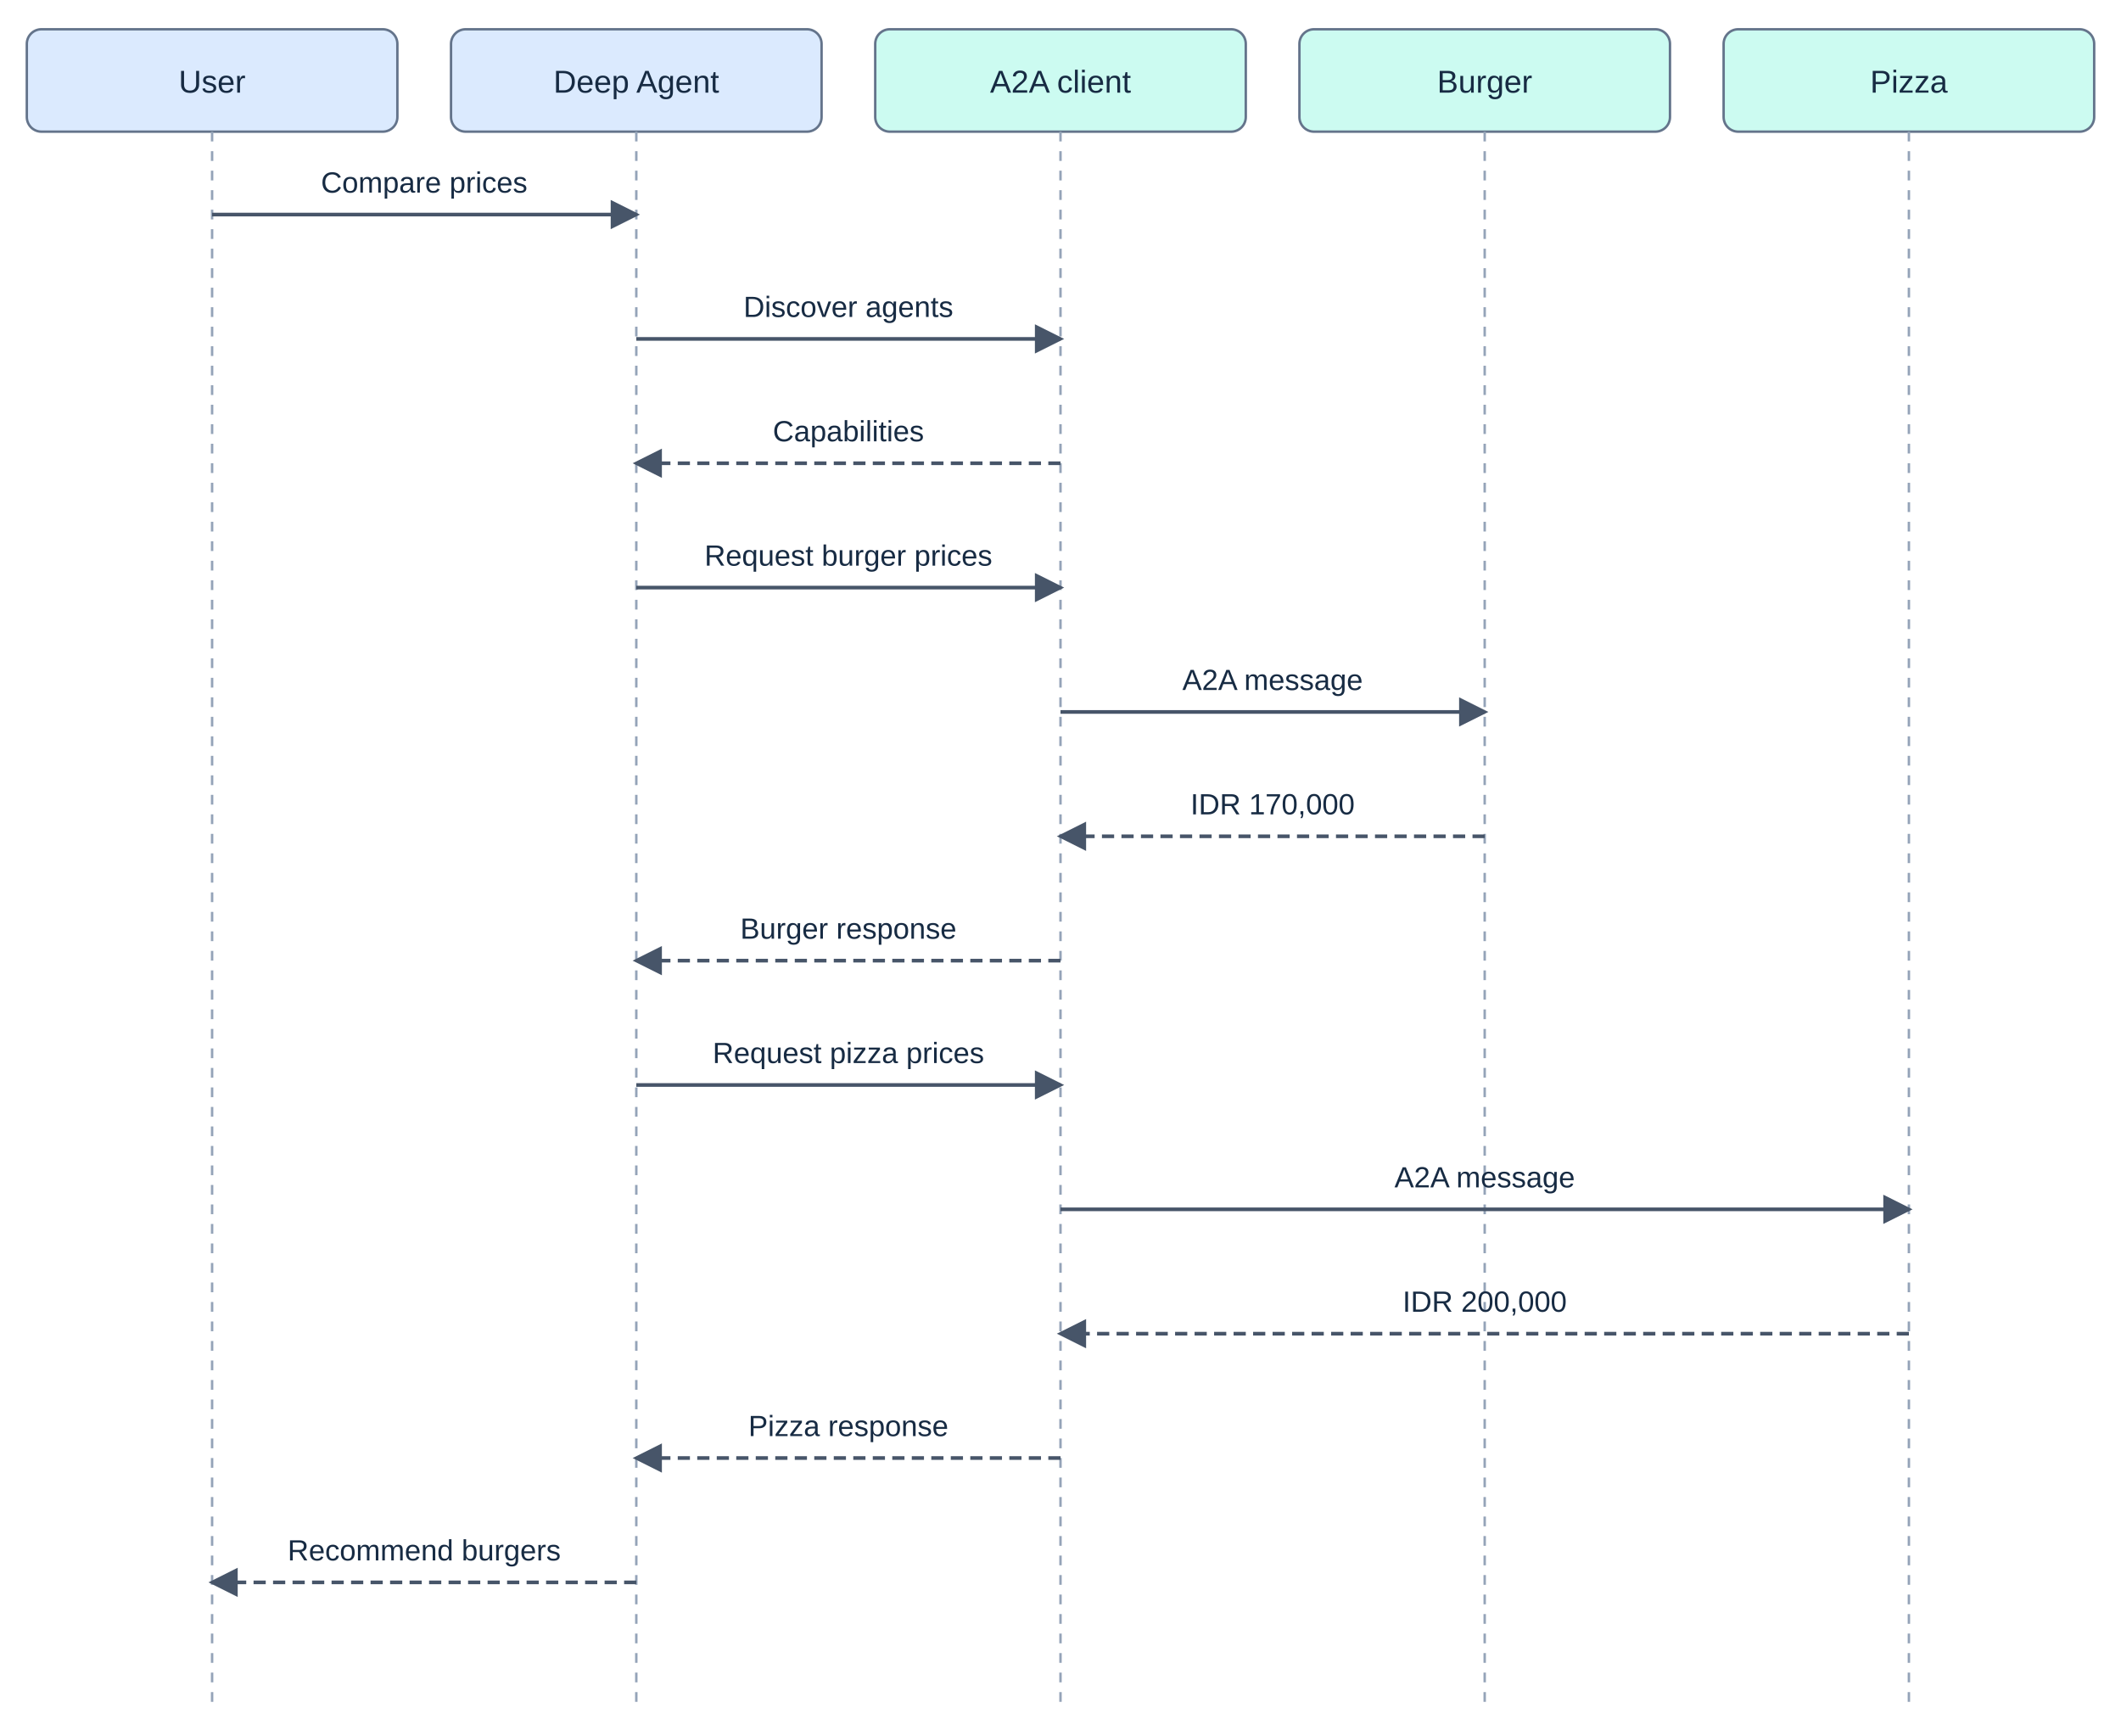
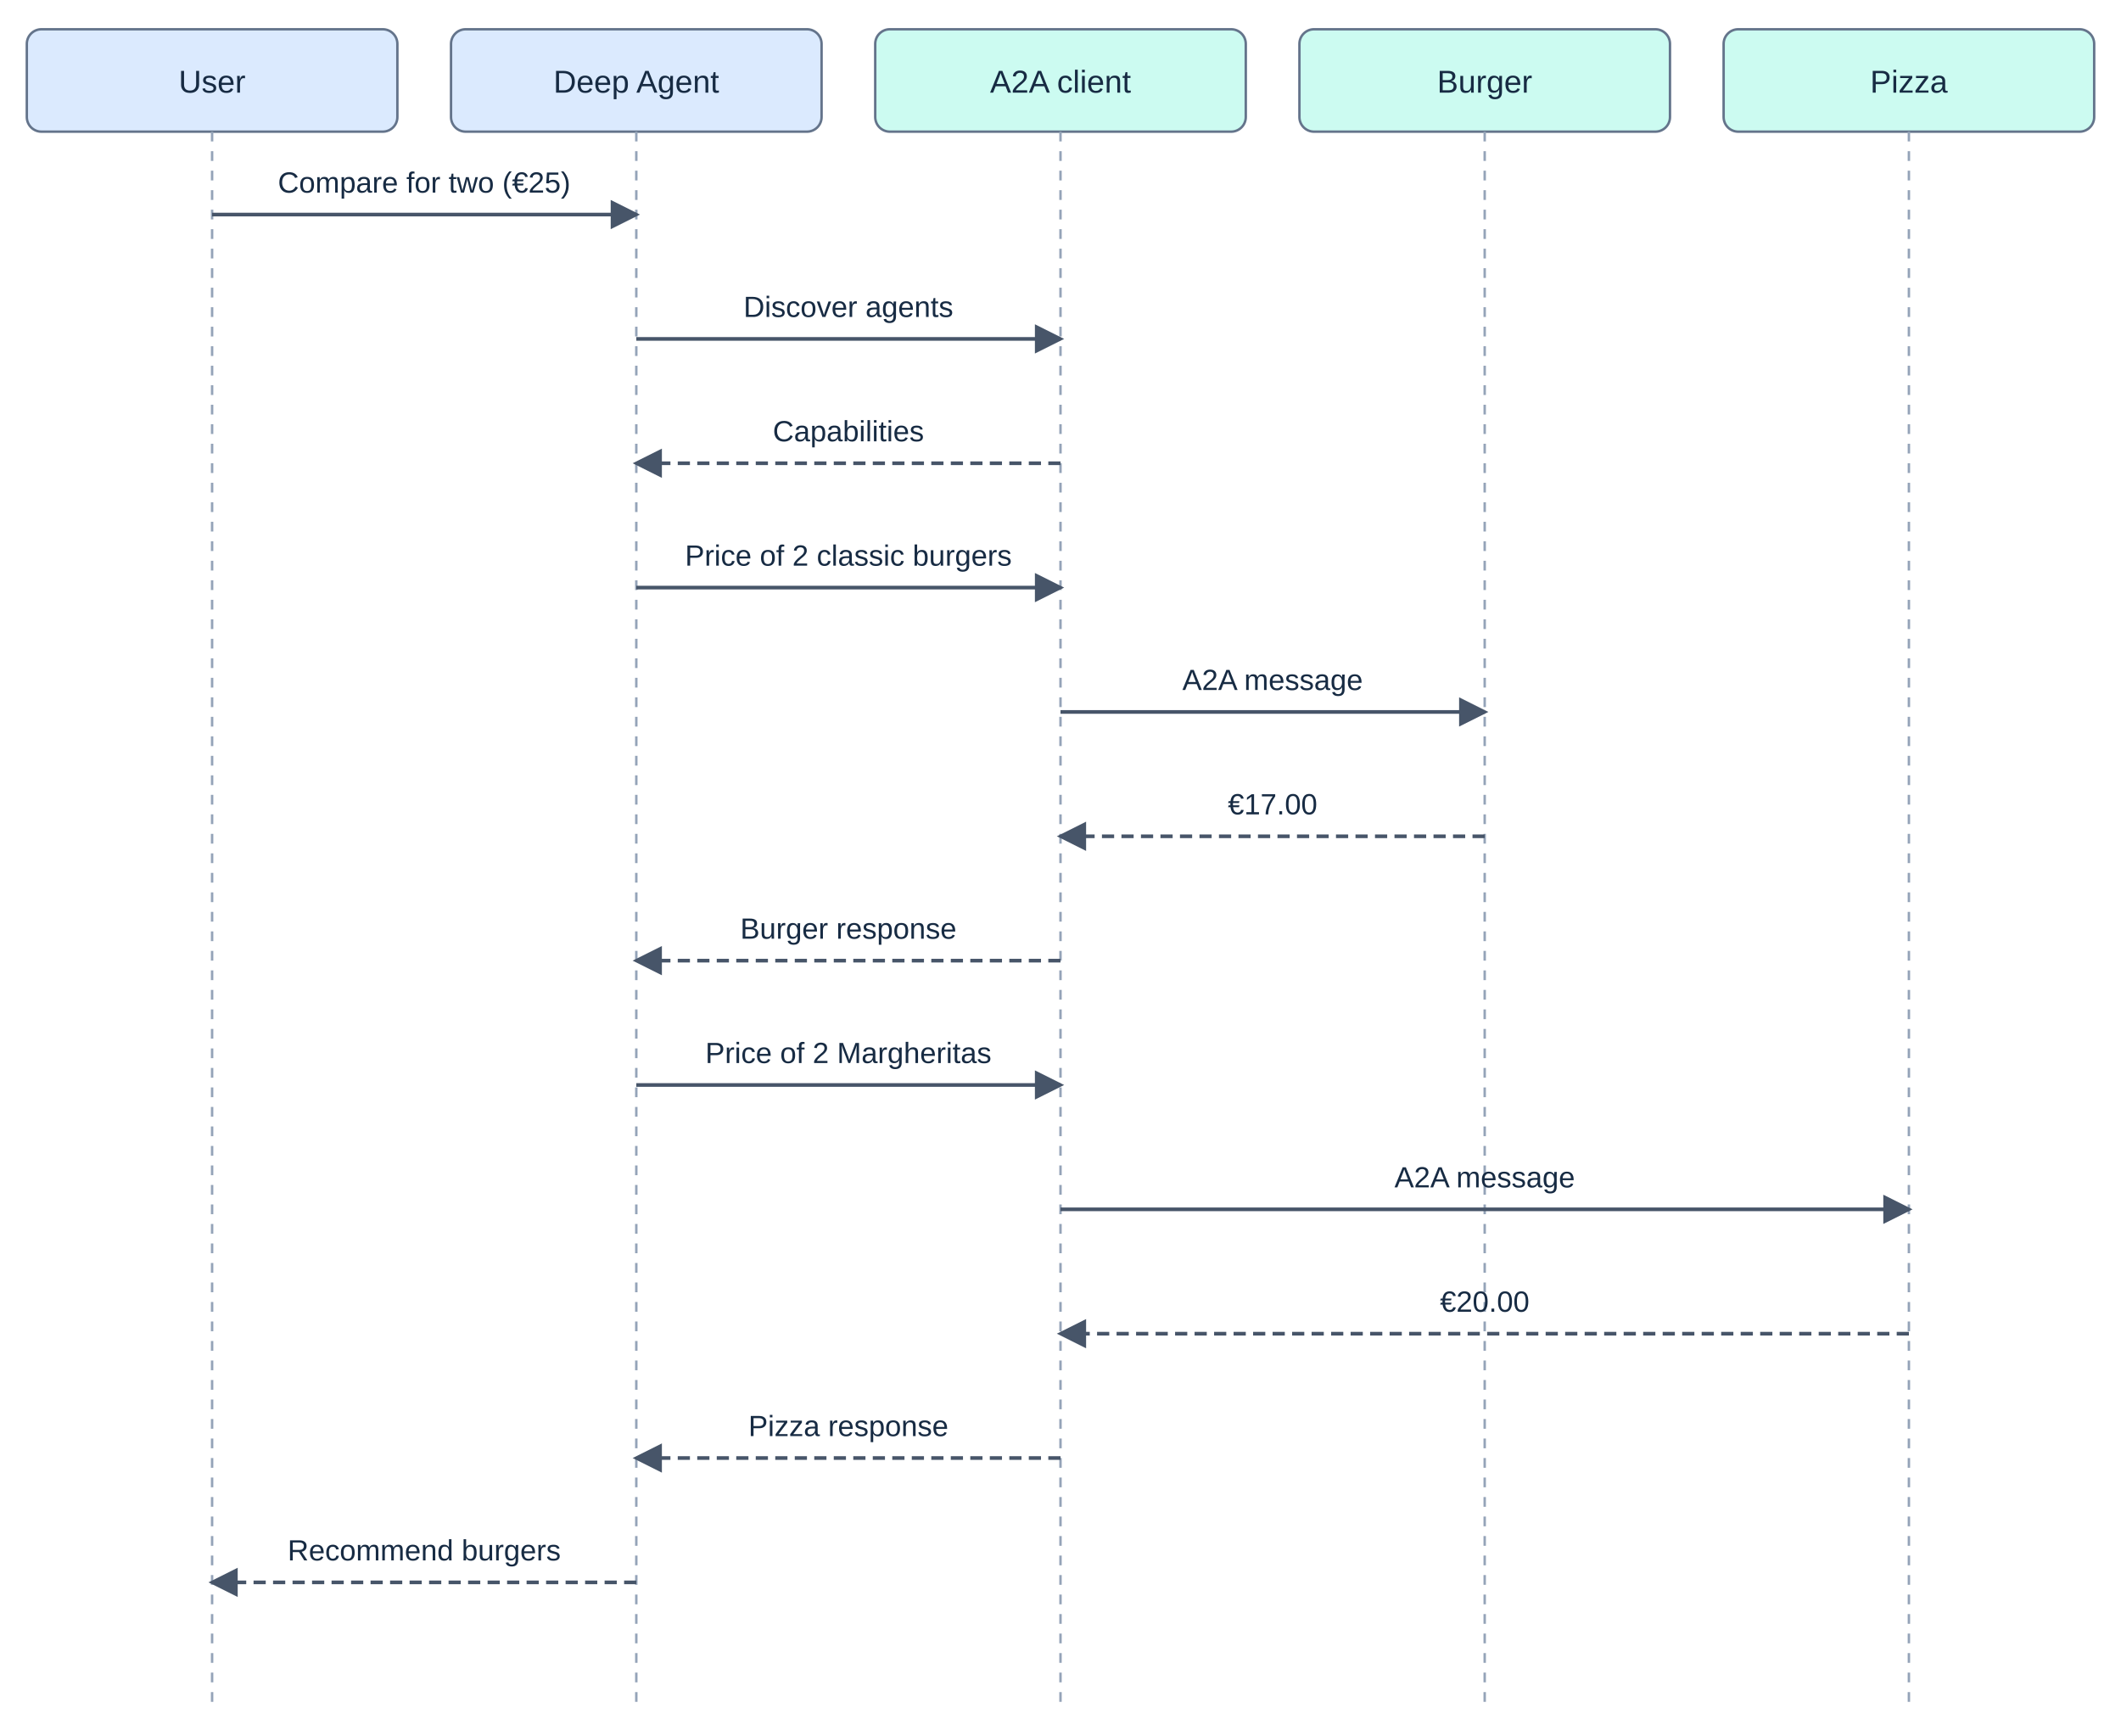
<svg xmlns="http://www.w3.org/2000/svg" viewBox="0 0 870 712" role="img">
  <rect width="100%" height="100%" fill="white" />
  <defs>
    <marker id="arrow" markerWidth="8" markerHeight="8" refX="7" refY="4" orient="auto">
      <path d="M0 0 L8 4 L0 8 Z" fill="#475569" />
    </marker>
  </defs>
  <rect x="11.0" y="12" width="152" height="42" rx="6" fill="#dbeafe" stroke="#64748b" />
  <text x="87.0" y="38" text-anchor="middle" font-family="Arial" font-size="13" fill="#172b43">User</text>
  <path d="M87.0 54 V700" stroke="#94a3b8" stroke-dasharray="4 4" />
  <rect x="185.0" y="12" width="152" height="42" rx="6" fill="#dbeafe" stroke="#64748b" />
  <text x="261.0" y="38" text-anchor="middle" font-family="Arial" font-size="13" fill="#172b43">Deep Agent</text>
  <path d="M261.0 54 V700" stroke="#94a3b8" stroke-dasharray="4 4" />
  <rect x="359.0" y="12" width="152" height="42" rx="6" fill="#ccfbf1" stroke="#64748b" />
  <text x="435.0" y="38" text-anchor="middle" font-family="Arial" font-size="13" fill="#172b43">A2A client</text>
  <path d="M435.0 54 V700" stroke="#94a3b8" stroke-dasharray="4 4" />
  <rect x="533.0" y="12" width="152" height="42" rx="6" fill="#ccfbf1" stroke="#64748b" />
  <text x="609.0" y="38" text-anchor="middle" font-family="Arial" font-size="13" fill="#172b43">Burger</text>
  <path d="M609.0 54 V700" stroke="#94a3b8" stroke-dasharray="4 4" />
  <rect x="707.0" y="12" width="152" height="42" rx="6" fill="#ccfbf1" stroke="#64748b" />
  <text x="783.0" y="38" text-anchor="middle" font-family="Arial" font-size="13" fill="#172b43">Pizza</text>
  <path d="M783.0 54 V700" stroke="#94a3b8" stroke-dasharray="4 4" />
  <path d="M87.0 88 H261.0" stroke="#475569" stroke-width="1.5" marker-end="url(#arrow)" />
-   <text x="174.0" y="79" text-anchor="middle" font-family="Arial" font-size="12" fill="#172b43">Compare prices</text>
+   <text x="174.0" y="79" text-anchor="middle" font-family="Arial" font-size="12" fill="#172b43">Compare for two (€25)</text>
  <path d="M261.0 139 H435.0" stroke="#475569" stroke-width="1.5" marker-end="url(#arrow)" />
  <text x="348.0" y="130" text-anchor="middle" font-family="Arial" font-size="12" fill="#172b43">Discover agents</text>
  <path d="M435.0 190 H261.0" stroke="#475569" stroke-width="1.5" stroke-dasharray="5 3" marker-end="url(#arrow)" />
  <text x="348.0" y="181" text-anchor="middle" font-family="Arial" font-size="12" fill="#172b43">Capabilities</text>
  <path d="M261.0 241 H435.0" stroke="#475569" stroke-width="1.5" marker-end="url(#arrow)" />
-   <text x="348.0" y="232" text-anchor="middle" font-family="Arial" font-size="12" fill="#172b43">Request burger prices</text>
+   <text x="348.0" y="232" text-anchor="middle" font-family="Arial" font-size="12" fill="#172b43">Price of 2 classic burgers</text>
  <path d="M435.0 292 H609.0" stroke="#475569" stroke-width="1.5" marker-end="url(#arrow)" />
  <text x="522.0" y="283" text-anchor="middle" font-family="Arial" font-size="12" fill="#172b43">A2A message</text>
  <path d="M609.0 343 H435.0" stroke="#475569" stroke-width="1.5" stroke-dasharray="5 3" marker-end="url(#arrow)" />
-   <text x="522.0" y="334" text-anchor="middle" font-family="Arial" font-size="12" fill="#172b43">IDR 170,000</text>
+   <text x="522.0" y="334" text-anchor="middle" font-family="Arial" font-size="12" fill="#172b43">€17.00</text>
  <path d="M435.0 394 H261.0" stroke="#475569" stroke-width="1.5" stroke-dasharray="5 3" marker-end="url(#arrow)" />
  <text x="348.0" y="385" text-anchor="middle" font-family="Arial" font-size="12" fill="#172b43">Burger response</text>
  <path d="M261.0 445 H435.0" stroke="#475569" stroke-width="1.5" marker-end="url(#arrow)" />
-   <text x="348.0" y="436" text-anchor="middle" font-family="Arial" font-size="12" fill="#172b43">Request pizza prices</text>
+   <text x="348.0" y="436" text-anchor="middle" font-family="Arial" font-size="12" fill="#172b43">Price of 2 Margheritas</text>
  <path d="M435.0 496 H783.0" stroke="#475569" stroke-width="1.5" marker-end="url(#arrow)" />
  <text x="609.0" y="487" text-anchor="middle" font-family="Arial" font-size="12" fill="#172b43">A2A message</text>
  <path d="M783.0 547 H435.0" stroke="#475569" stroke-width="1.5" stroke-dasharray="5 3" marker-end="url(#arrow)" />
-   <text x="609.0" y="538" text-anchor="middle" font-family="Arial" font-size="12" fill="#172b43">IDR 200,000</text>
+   <text x="609.0" y="538" text-anchor="middle" font-family="Arial" font-size="12" fill="#172b43">€20.00</text>
  <path d="M435.0 598 H261.0" stroke="#475569" stroke-width="1.5" stroke-dasharray="5 3" marker-end="url(#arrow)" />
  <text x="348.0" y="589" text-anchor="middle" font-family="Arial" font-size="12" fill="#172b43">Pizza response</text>
  <path d="M261.0 649 H87.0" stroke="#475569" stroke-width="1.5" stroke-dasharray="5 3" marker-end="url(#arrow)" />
  <text x="174.0" y="640" text-anchor="middle" font-family="Arial" font-size="12" fill="#172b43">Recommend burgers</text>
</svg>
